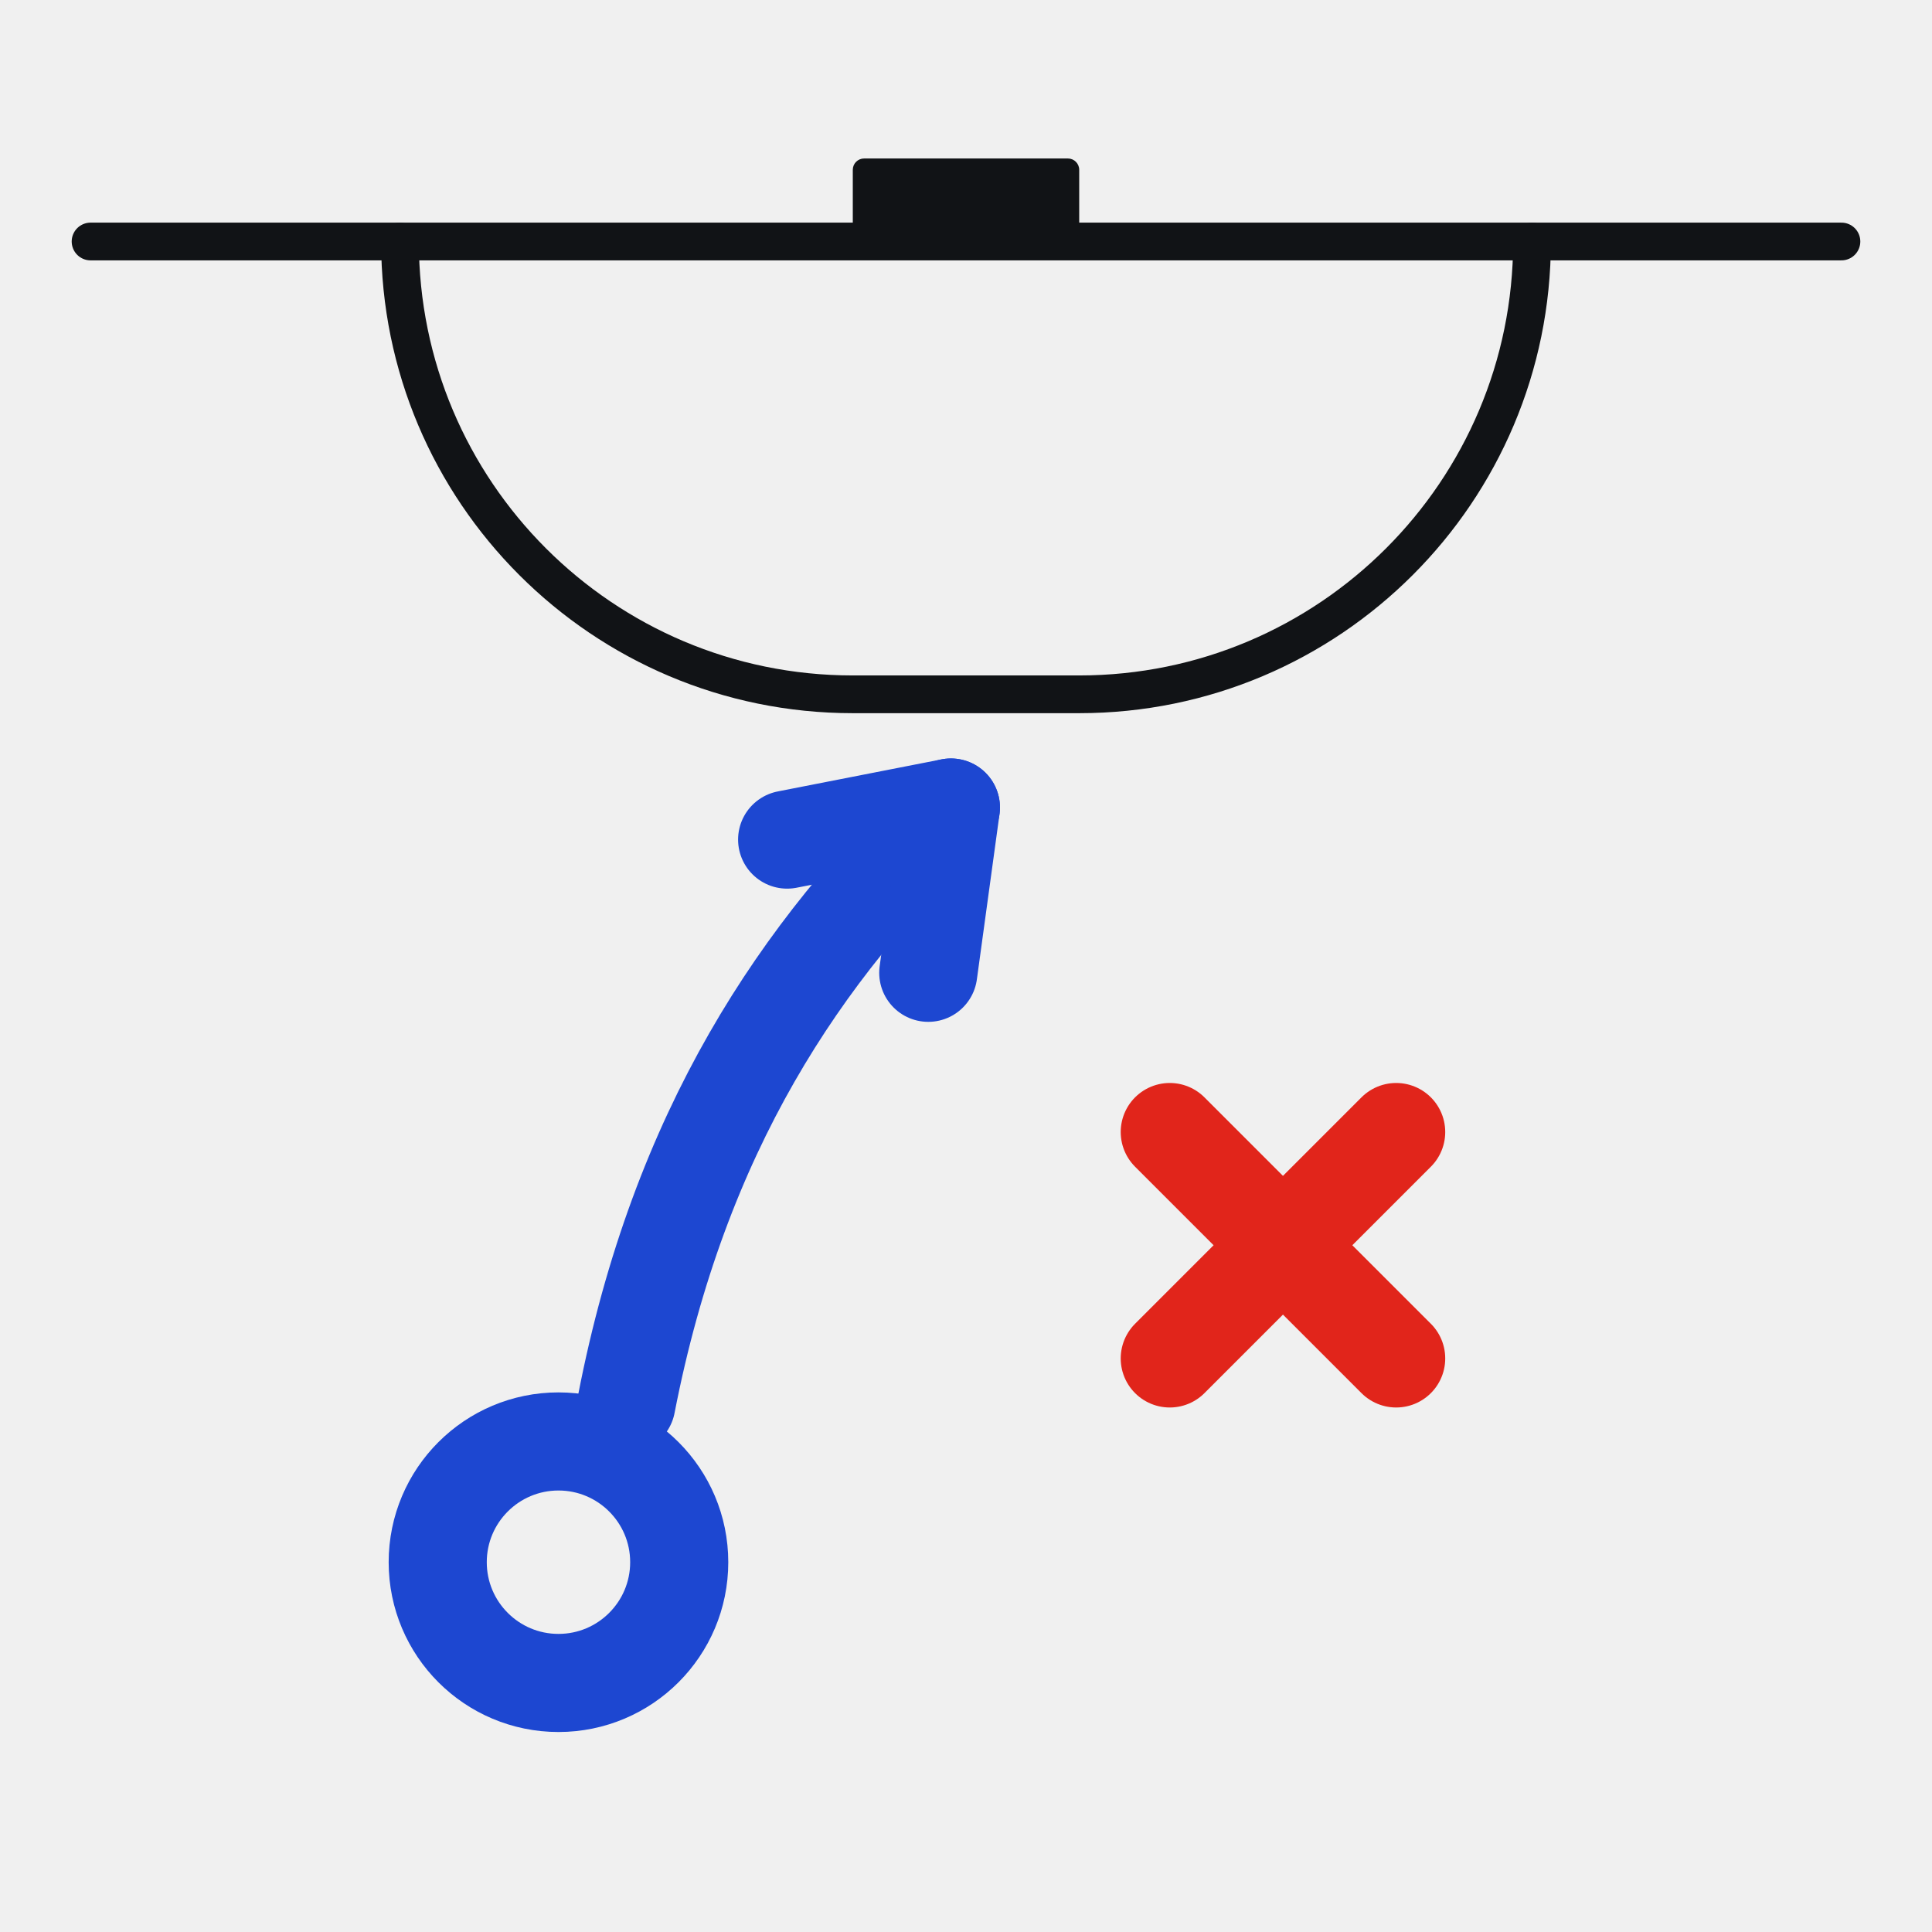
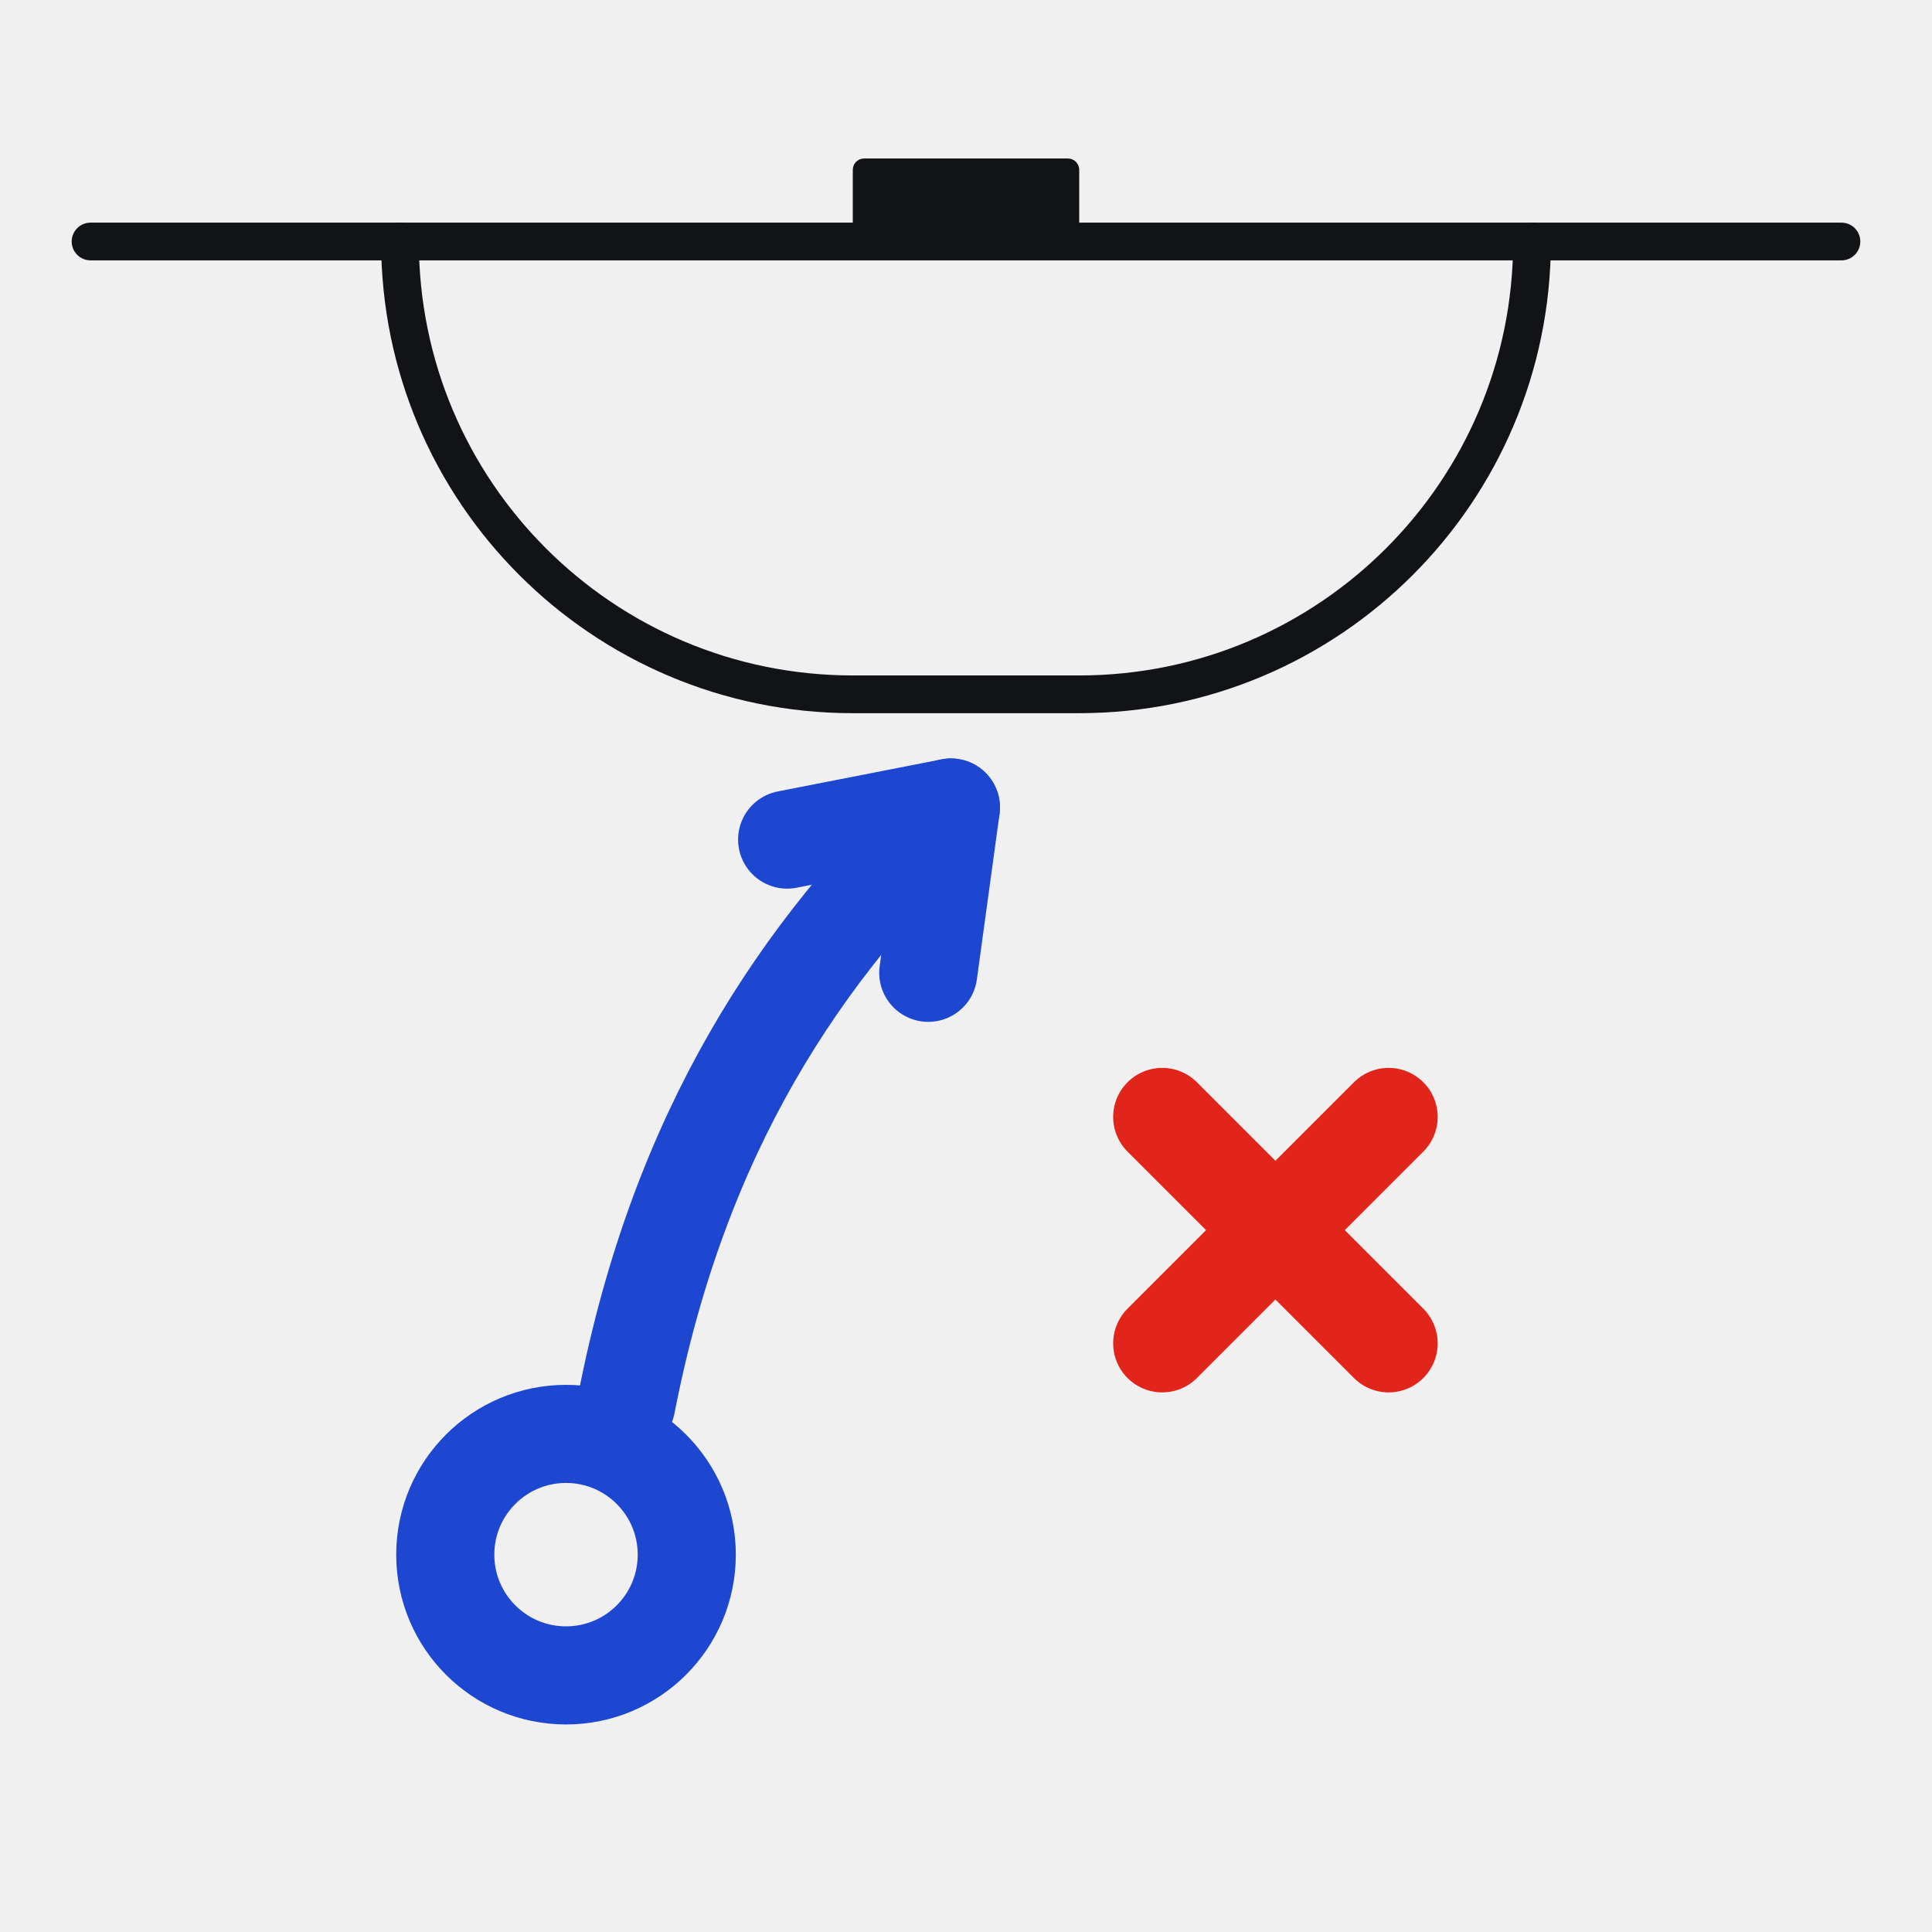
<svg xmlns="http://www.w3.org/2000/svg" viewBox="0 0 512 512">
  <defs>
    <mask id="km2" maskUnits="userSpaceOnUse" x="0" y="0" width="512" height="512">
      <rect width="512" height="512" fill="#fff" />
-       <path d="M310 300L370 360M370 300L310 360" stroke="#000" stroke-width="48" stroke-linecap="round" fill="none" />
-       <circle cx="148" cy="414" r="32" fill="none" stroke="#000" stroke-width="48" />
+       <path d="M308 296L368 356M368 296L308 356" stroke="#000" stroke-width="48" stroke-linecap="round" fill="none" />
+       <circle cx="150" cy="412" r="32" fill="none" stroke="#000" stroke-width="48" />
      <path d="M166 372C180 300 212 252 252 214" fill="none" stroke="#000" stroke-width="48" stroke-linecap="round" stroke-linejoin="round" />
      <path d="M240.9 294.8L252 214L171.9 229.7" fill="none" stroke="#000" stroke-width="48" stroke-linecap="round" stroke-linejoin="round" />
    </mask>
  </defs>
  <g mask="url(#km2)">
    <path d="M24 64H488" stroke="#111316" stroke-width="10" stroke-linecap="round" fill="none" />
    <rect x="226" y="42" width="60" height="22" rx="3" fill="#111316" />
    <path d="M106 64A120 120 0 0 0 226 184H286A120 120 0 0 0 406 64" stroke="#111316" stroke-width="10" fill="none" stroke-linecap="round" />
  </g>
-   <path d="M310 300L370 360M370 300L310 360" stroke="#e1251b" stroke-width="26" stroke-linecap="round" fill="none" />
-   <circle cx="148" cy="414" r="32" fill="none" stroke="#1d47d1" stroke-width="26" />
+   <path d="M308 296L368 356M368 296L308 356" stroke="#e1251b" stroke-width="26" stroke-linecap="round" fill="none" />
+   <circle cx="150" cy="412" r="32" fill="none" stroke="#1d47d1" stroke-width="26" />
  <path d="M166 372C180 300 212 252 252 214" fill="none" stroke="#1d47d1" stroke-width="26" stroke-linecap="round" stroke-linejoin="round" />
  <path d="M246 257.8L252 214L208.6 222.5" fill="none" stroke="#1d47d1" stroke-width="26" stroke-linecap="round" stroke-linejoin="round" />
</svg>
